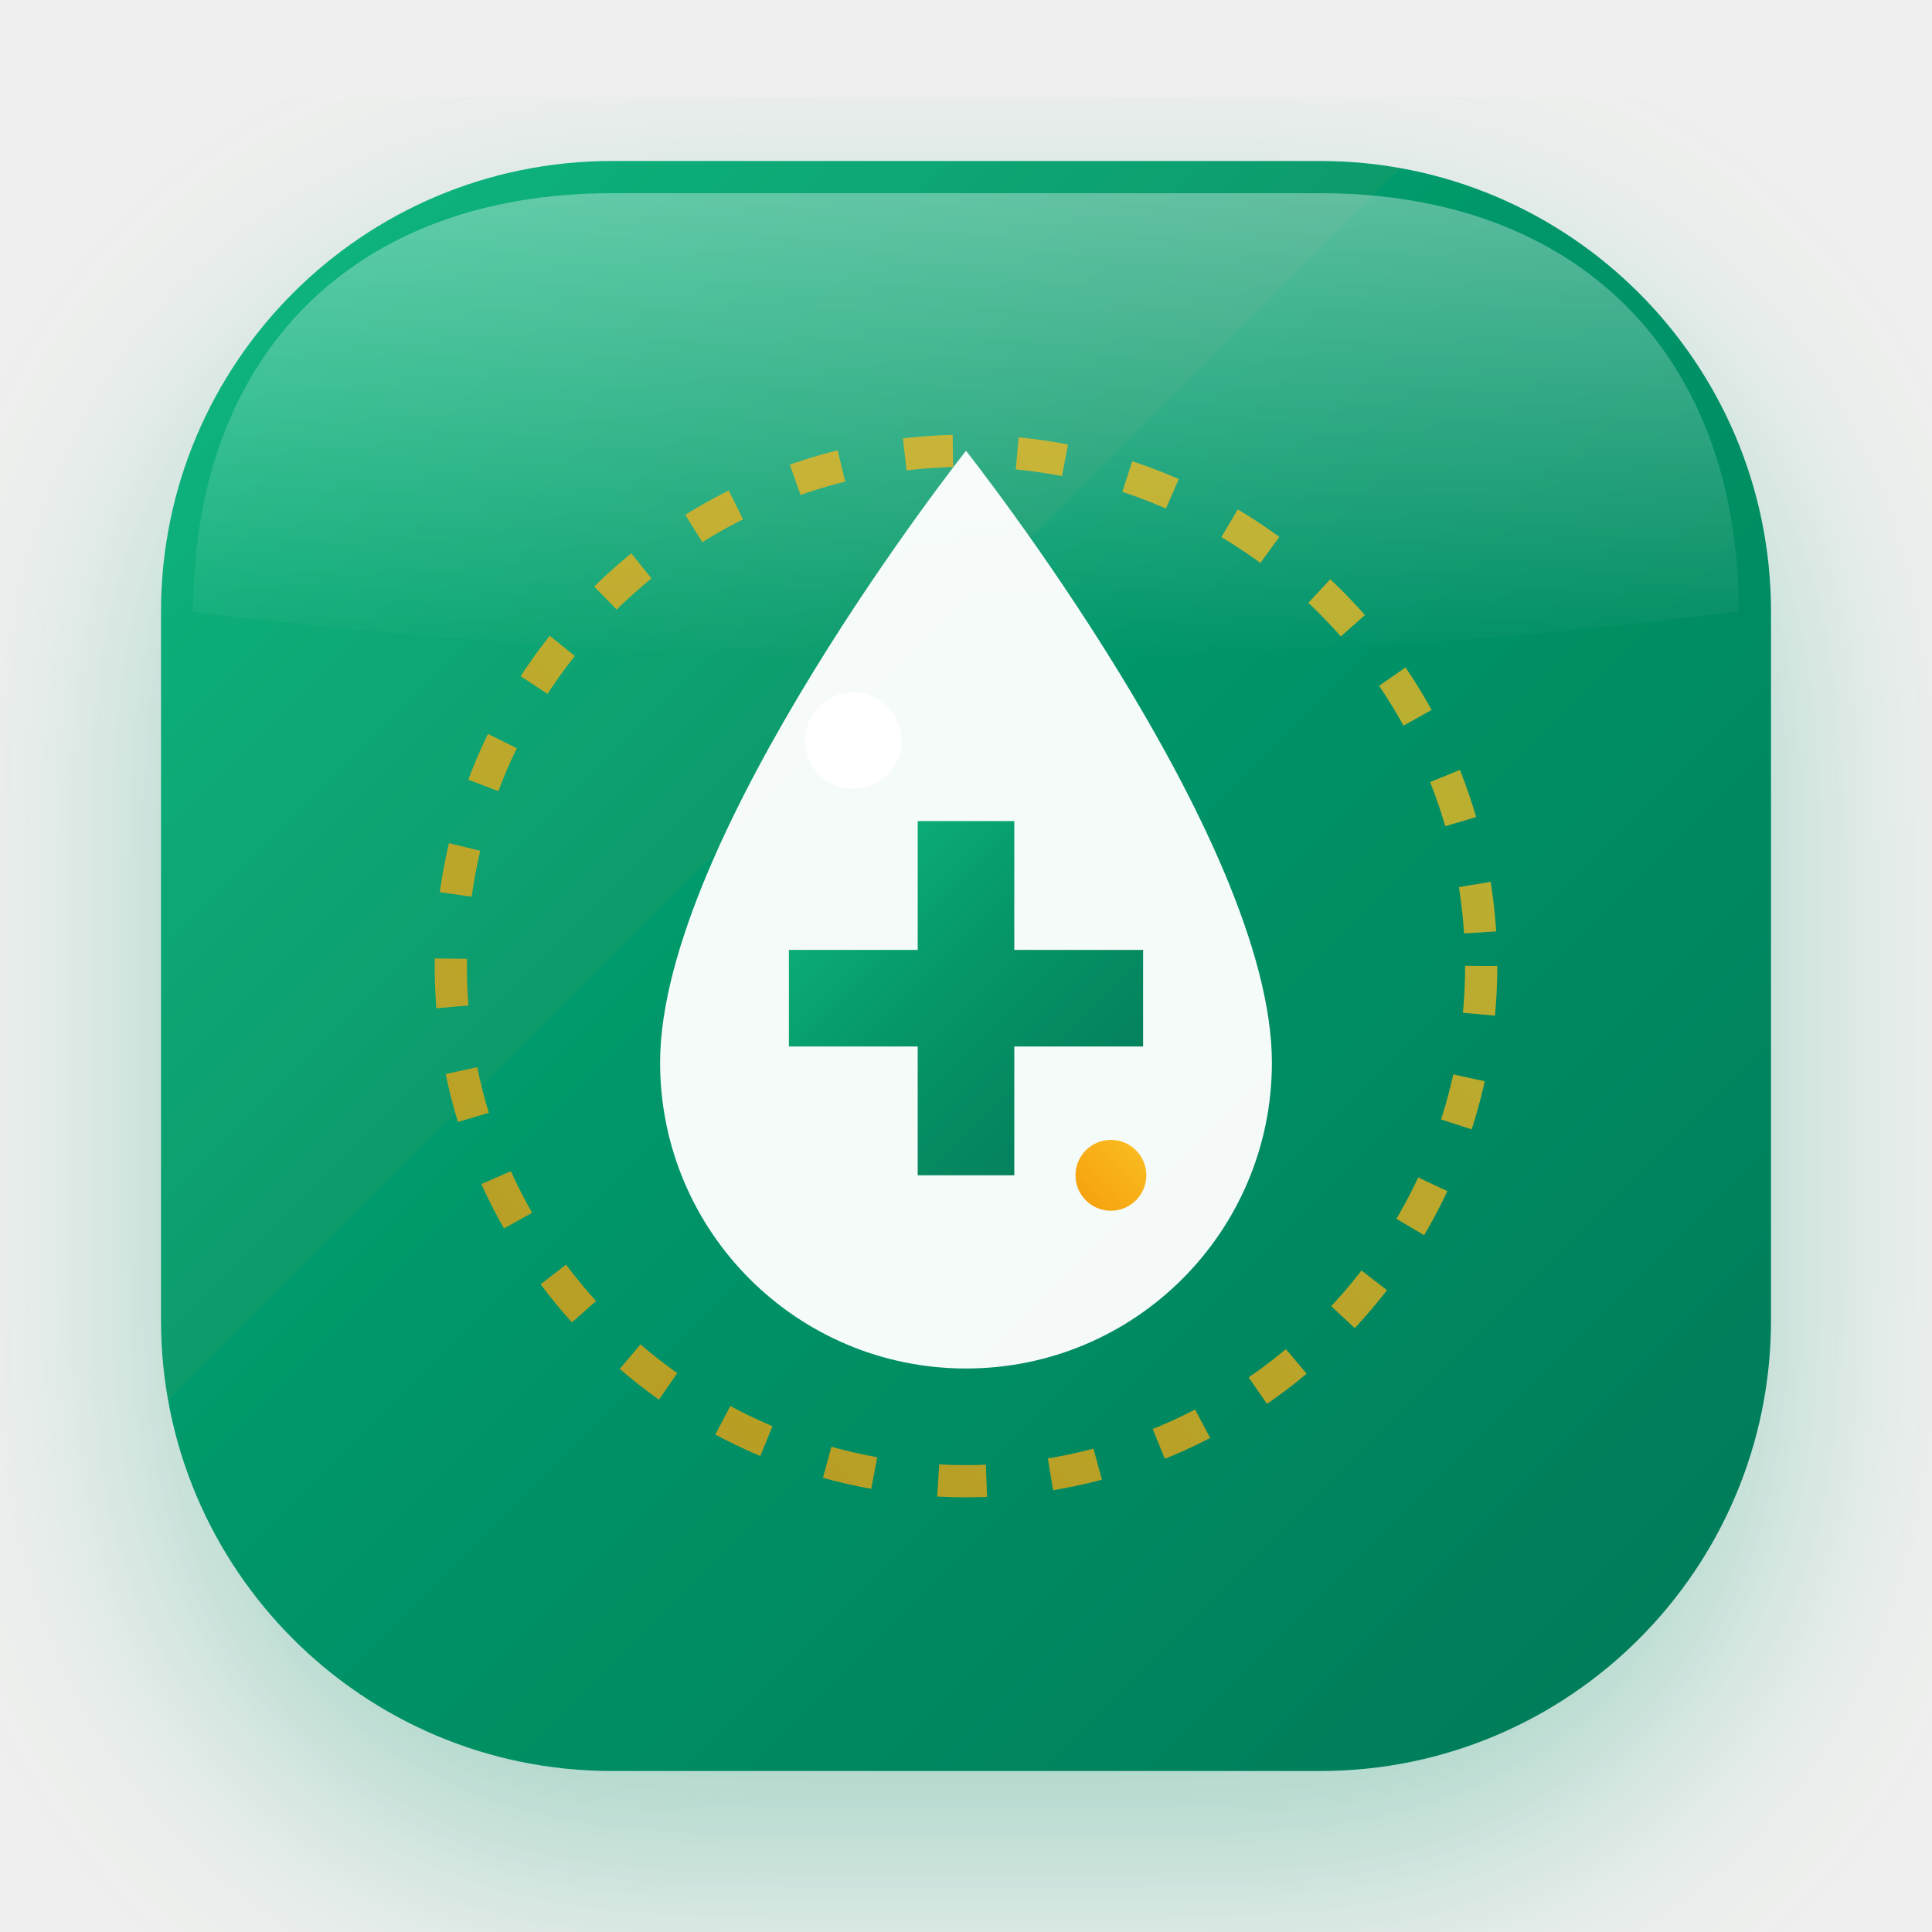
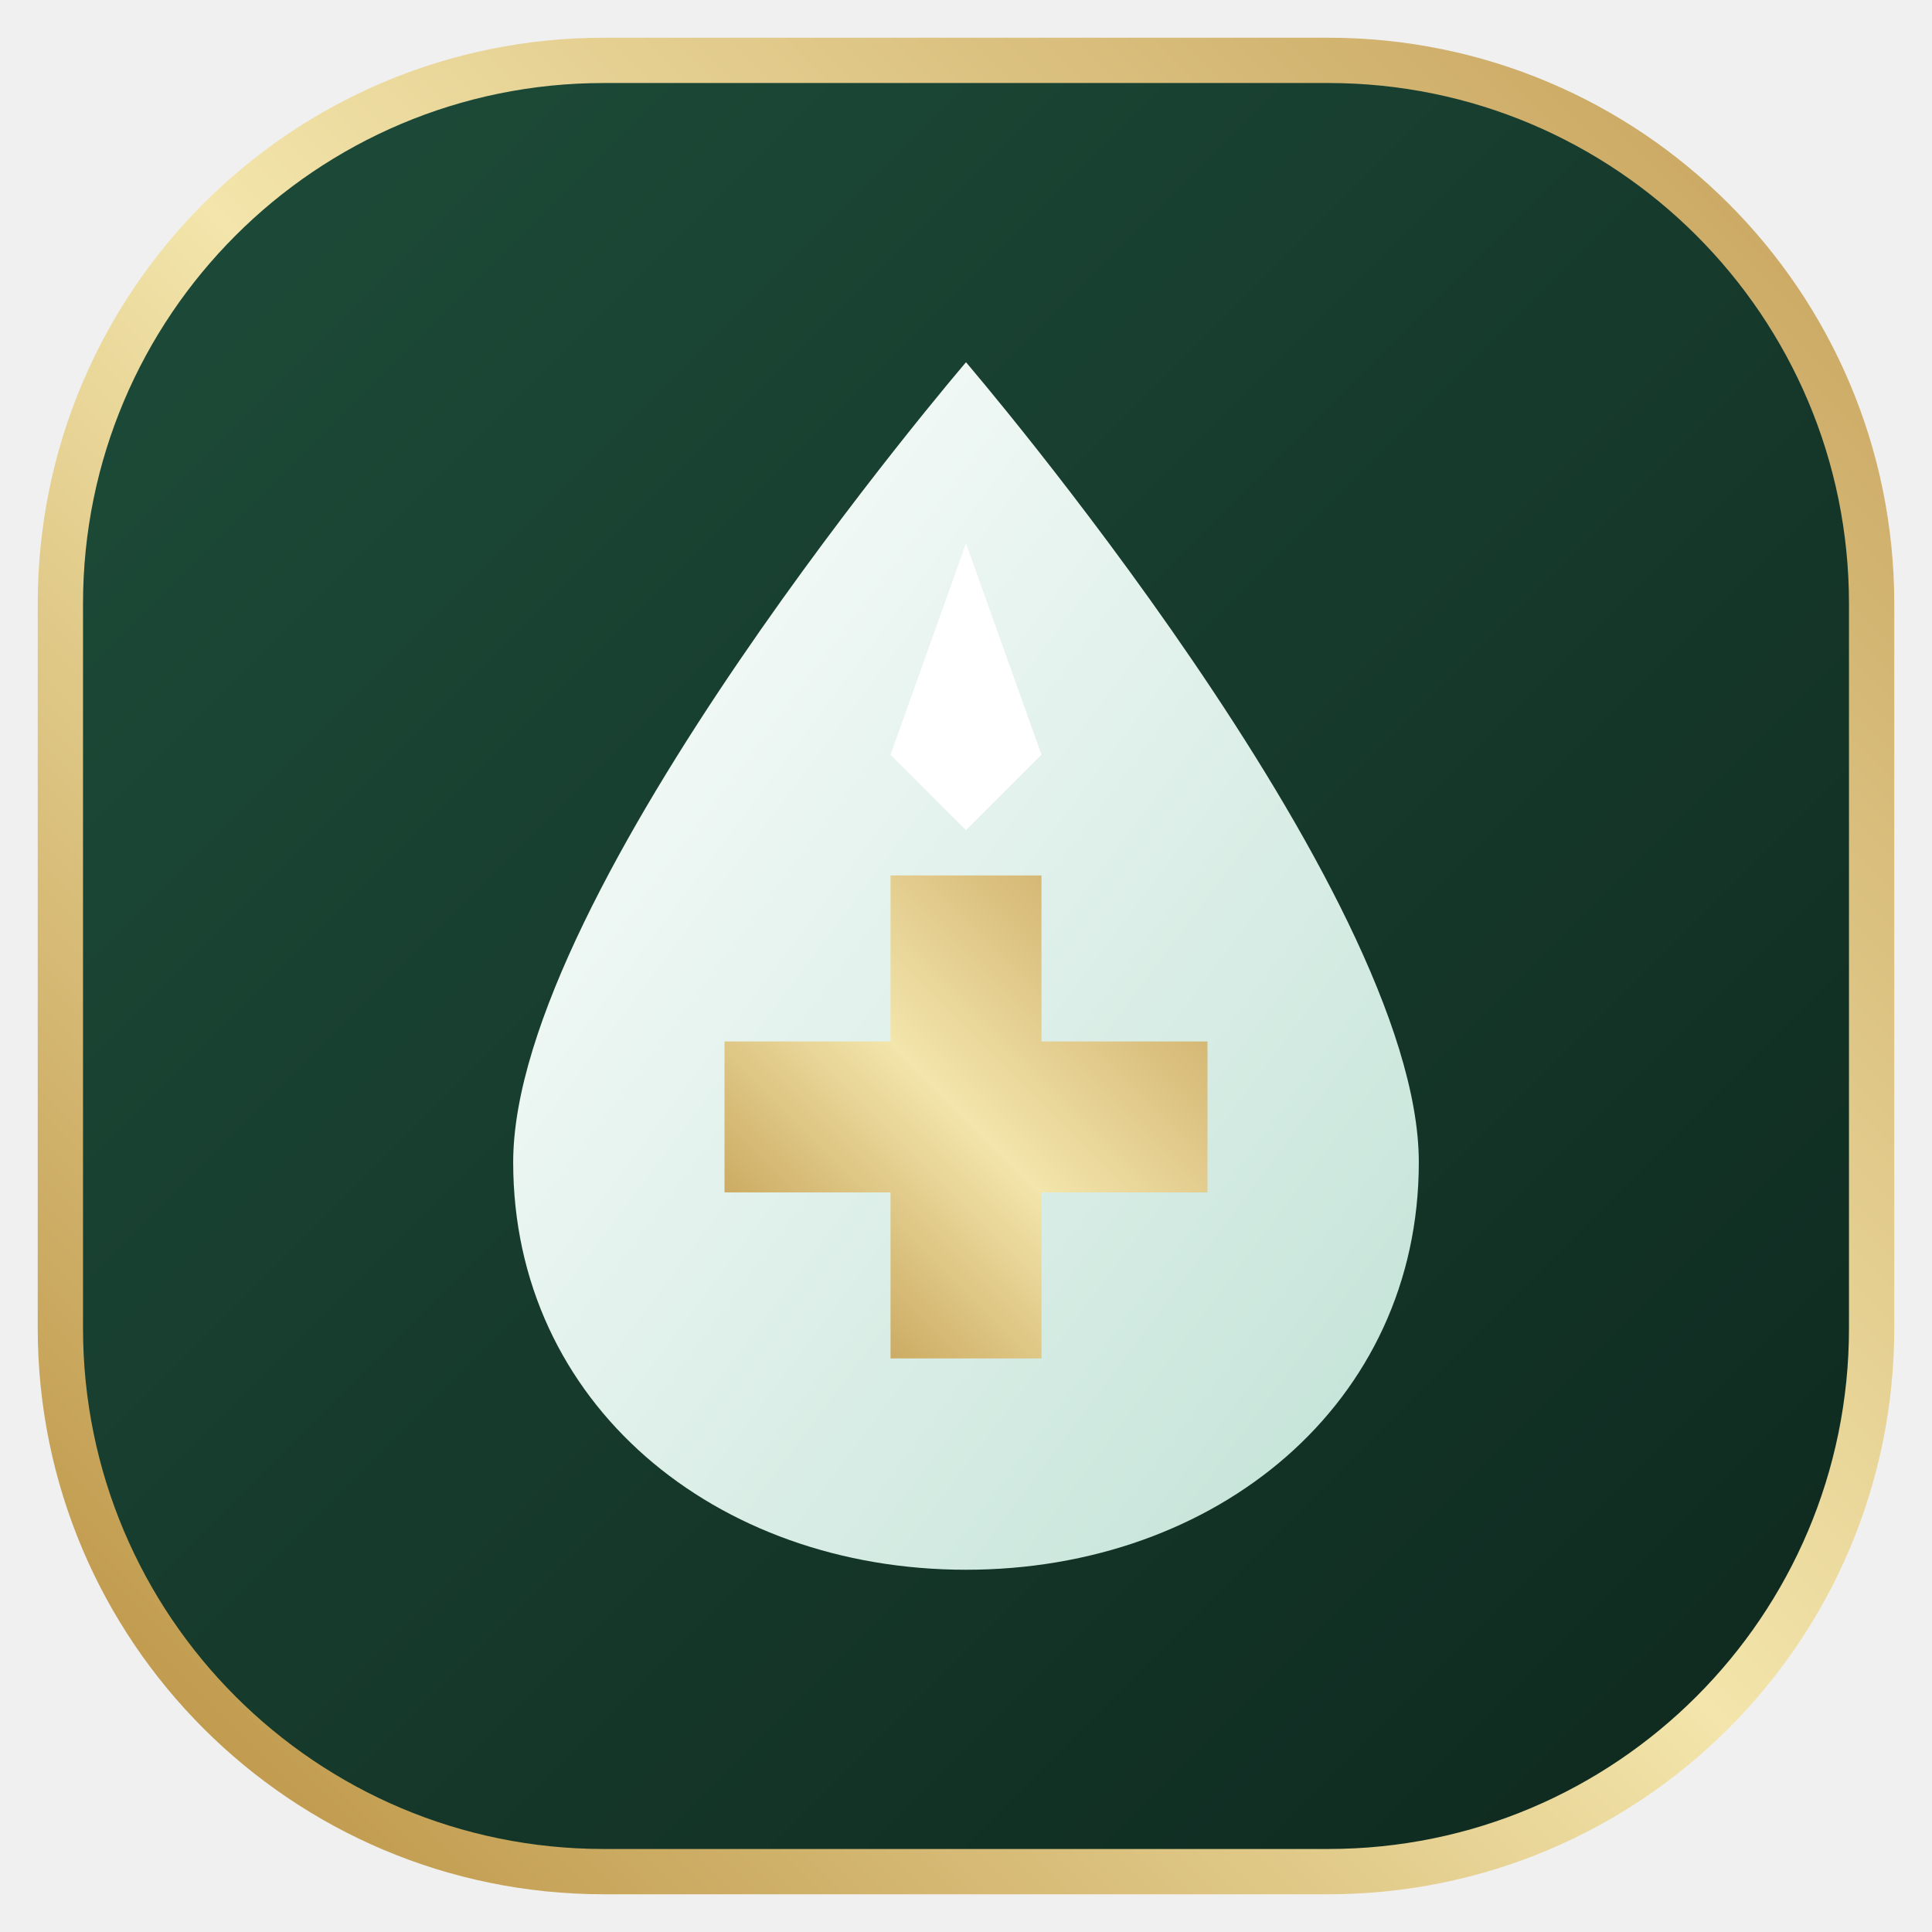
- <svg xmlns="http://www.w3.org/2000/svg" viewBox="0 0 120 120" width="100%" height="100%">
+ <svg xmlns="http://www.w3.org/2000/svg" viewBox="0 0 64 64" width="100%" height="100%">
  <defs>
-     <linearGradient id="remshyGrad" x1="0%" y1="0%" x2="100%" y2="100%">
-       <stop offset="0%" stop-color="#10b981" />
-       <stop offset="45%" stop-color="#059669" />
-       <stop offset="100%" stop-color="#047857" />
+     <linearGradient id="favShield" x1="0%" y1="0%" x2="100%" y2="100%">
+       <stop offset="0%" stop-color="#1E4D3A" />
+       <stop offset="100%" stop-color="#0E281E" />
    </linearGradient>
-     <linearGradient id="goldAccent" x1="0%" y1="100%" x2="100%" y2="0%">
-       <stop offset="0%" stop-color="#f59e0b" />
-       <stop offset="100%" stop-color="#fbbf24" />
+     <linearGradient id="favGold" x1="0%" y1="100%" x2="100%" y2="0%">
+       <stop offset="0%" stop-color="#B88E3E" />
+       <stop offset="50%" stop-color="#F3E5AB" />
+       <stop offset="100%" stop-color="#C5A059" />
    </linearGradient>
-     <linearGradient id="sheen" x1="0%" y1="0%" x2="0%" y2="100%">
-       <stop offset="0%" stop-color="#ffffff" stop-opacity="0.35" />
-       <stop offset="100%" stop-color="#ffffff" stop-opacity="0" />
+     <linearGradient id="favDrop" x1="0%" y1="0%" x2="100%" y2="100%">
+       <stop offset="0%" stop-color="#FFFFFF" />
+       <stop offset="100%" stop-color="#C1E2D6" />
    </linearGradient>
-     <filter id="softGlow" x="-20%" y="-20%" width="140%" height="140%">
-       <feDropShadow dx="0" dy="6" stdDeviation="8" flood-color="#059669" flood-opacity="0.32" />
-     </filter>
  </defs>
-   <rect x="10" y="10" width="100" height="100" rx="28" fill="url(#remshyGrad)" filter="url(#softGlow)" />
-   <path d="M 12 38 C 12 22 22 12 38 12 L 82 12 C 98 12 108 22 108 38 C 75 42 45 42 12 38 Z" fill="url(#sheen)" />
-   <circle cx="60" cy="60" r="32" fill="none" stroke="url(#goldAccent)" stroke-width="2" stroke-dasharray="3 4" opacity="0.75" />
-   <path d="M 60 28 C 60 28 41 52 41 66 C 41 76.5 49.5 85 60 85 C 70.5 85 79 76.5 79 66 C 79 52 60 28 60 28 Z" fill="#ffffff" opacity="0.96" />
-   <path d="M 57 51 L 63 51 L 63 59 L 71 59 L 71 65 L 63 65 L 63 73 L 57 73 L 57 65 L 49 65 L 49 59 L 57 59 Z" fill="url(#remshyGrad)" />
-   <circle cx="53" cy="46" r="3" fill="#ffffff" opacity="0.9" />
-   <circle cx="69" cy="73" r="2.2" fill="url(#goldAccent)" />
+   <rect x="2" y="2" width="60" height="60" rx="18" fill="url(#favShield)" />
+   <rect x="2" y="2" width="60" height="60" rx="18" fill="none" stroke="url(#favGold)" stroke-width="1.5" />
+   <path d="M 32 12 C 32 12 17 29.5 17 38.5 C 17 46.5 23.7 52 32 52 C 40.3 52 47 46.5 47 38.5 C 47 29.5 32 12 32 12 Z" fill="url(#favDrop)" />
+   <path d="M 29.5 29 L 34.5 29 L 34.5 34.5 L 40 34.5 L 40 39.5 L 34.5 39.5 L 34.5 45 L 29.5 45 L 29.5 39.5 L 24 39.5 L 24 34.5 L 29.5 34.5 Z" fill="url(#favGold)" />
+   <polygon points="32,18 34.5,25 32,27.5 29.5,25" fill="#FFFFFF" />
</svg>
